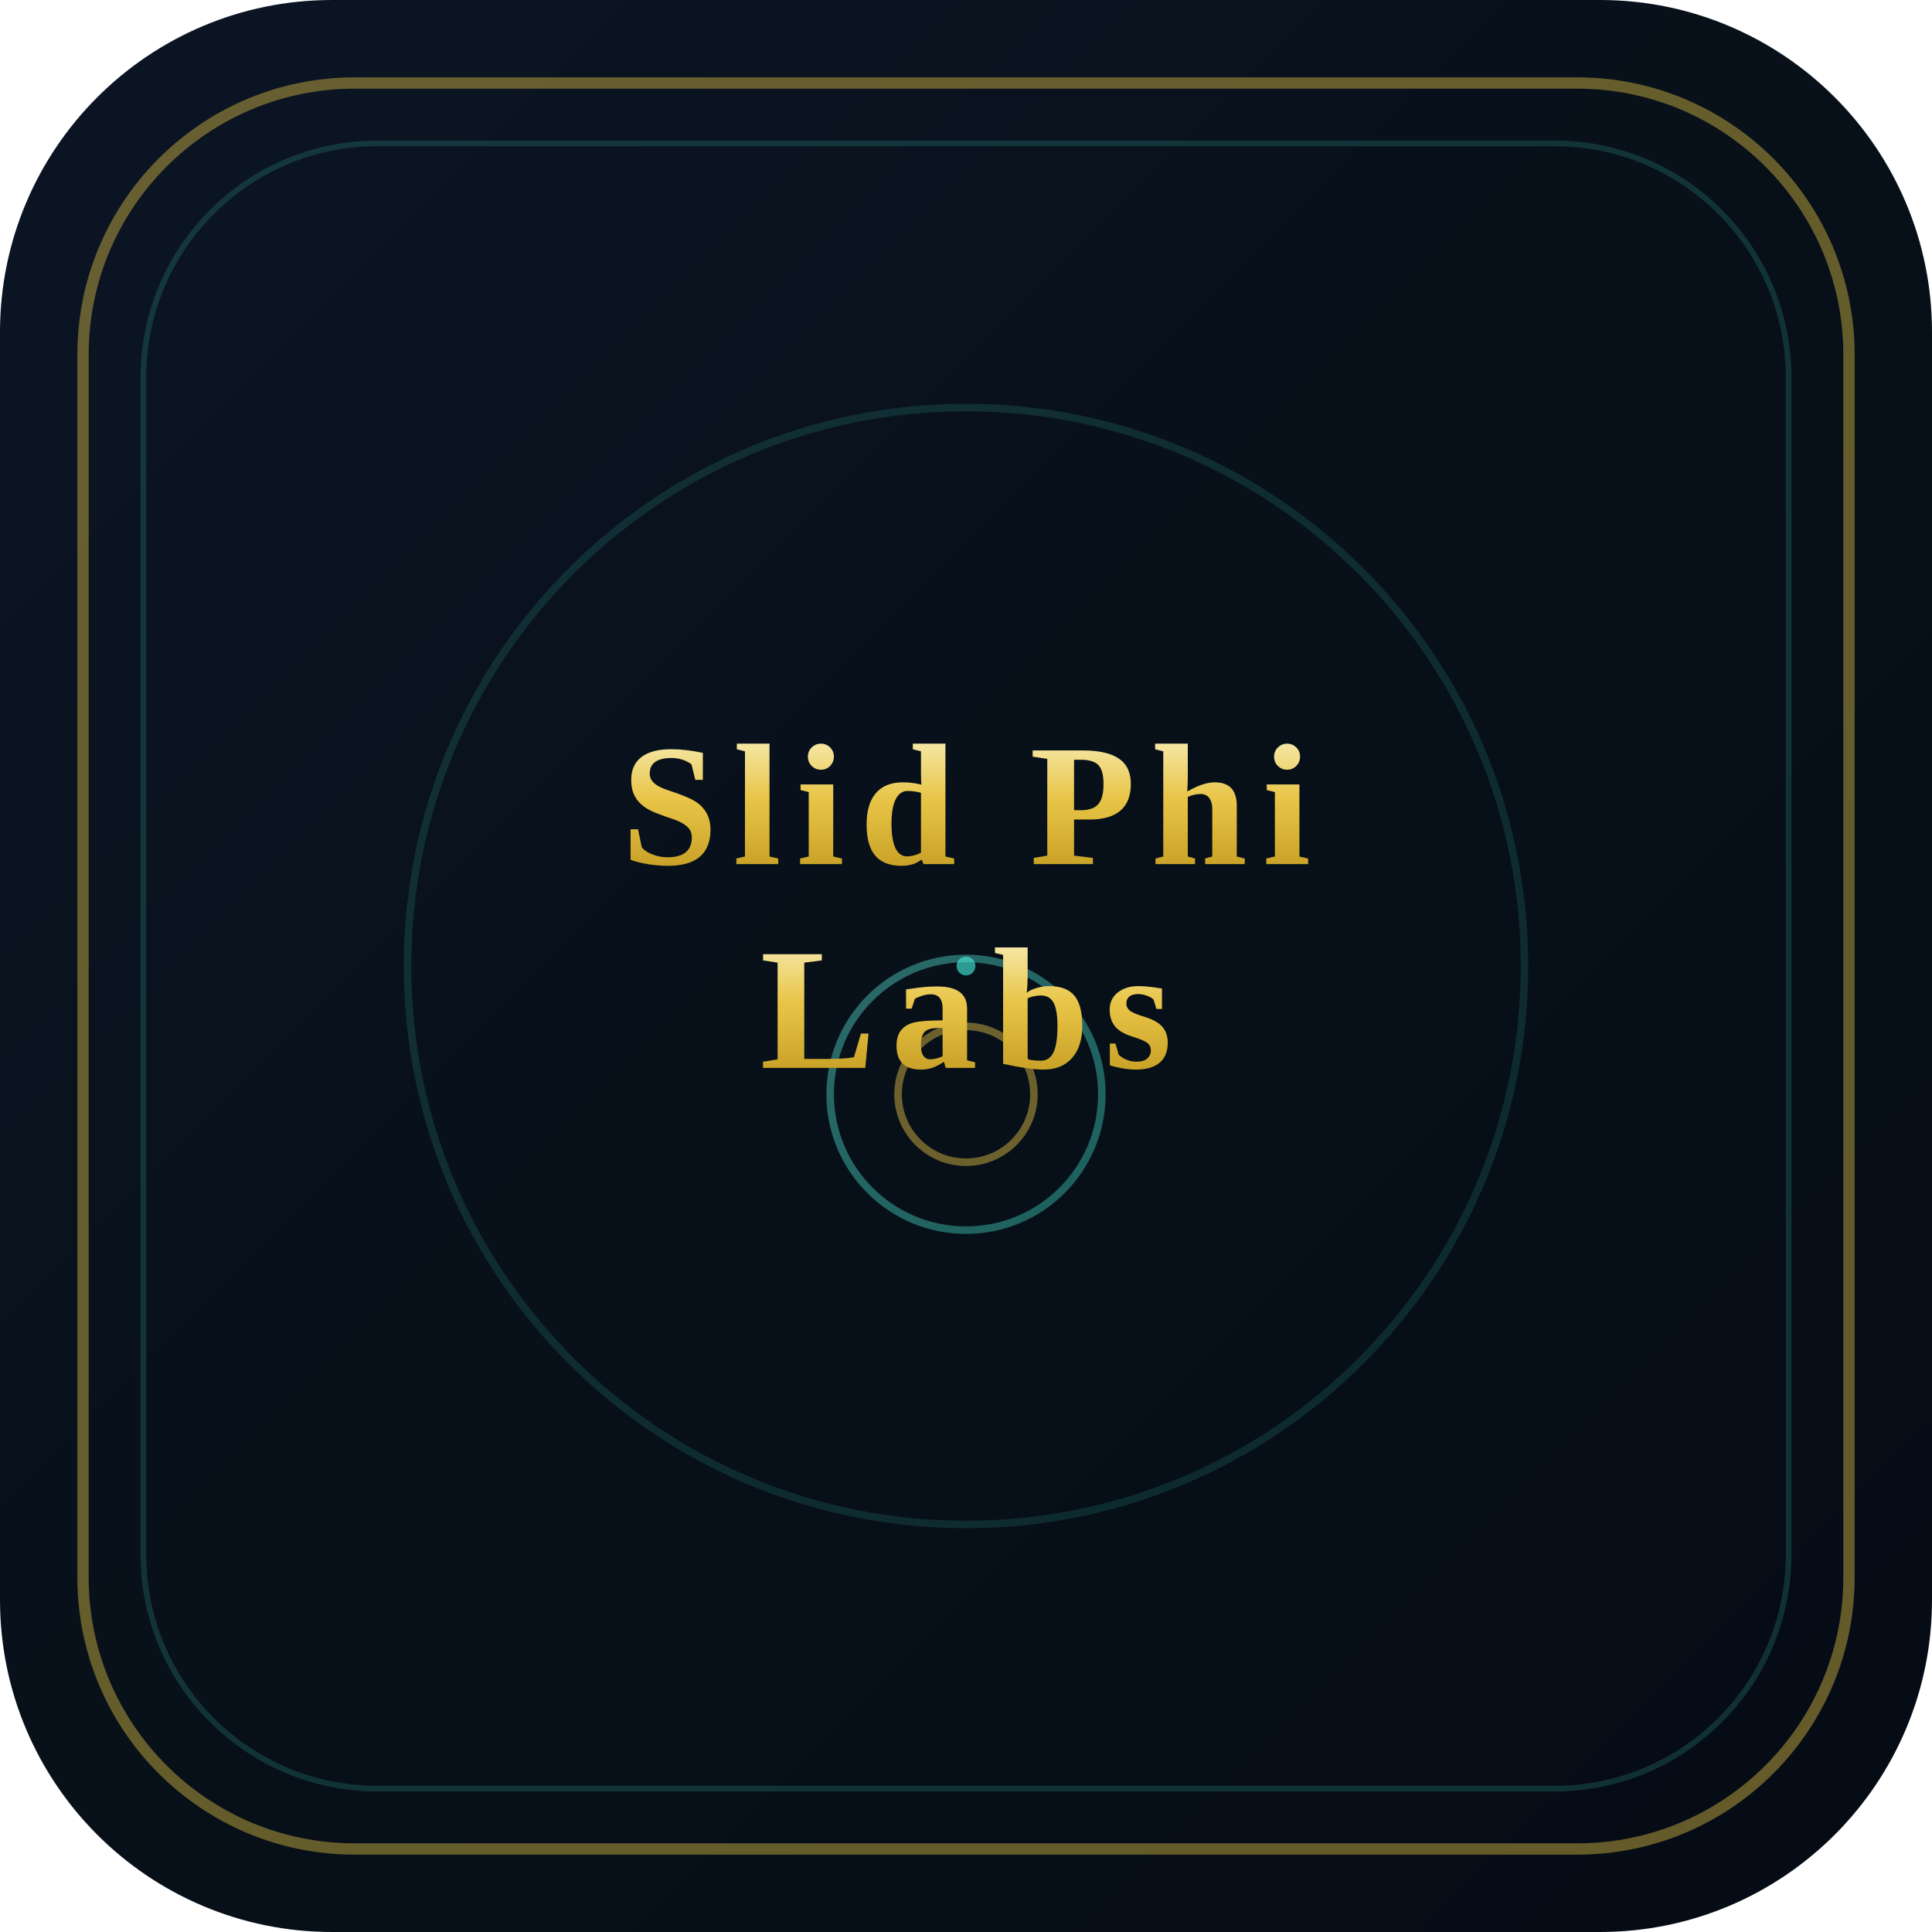
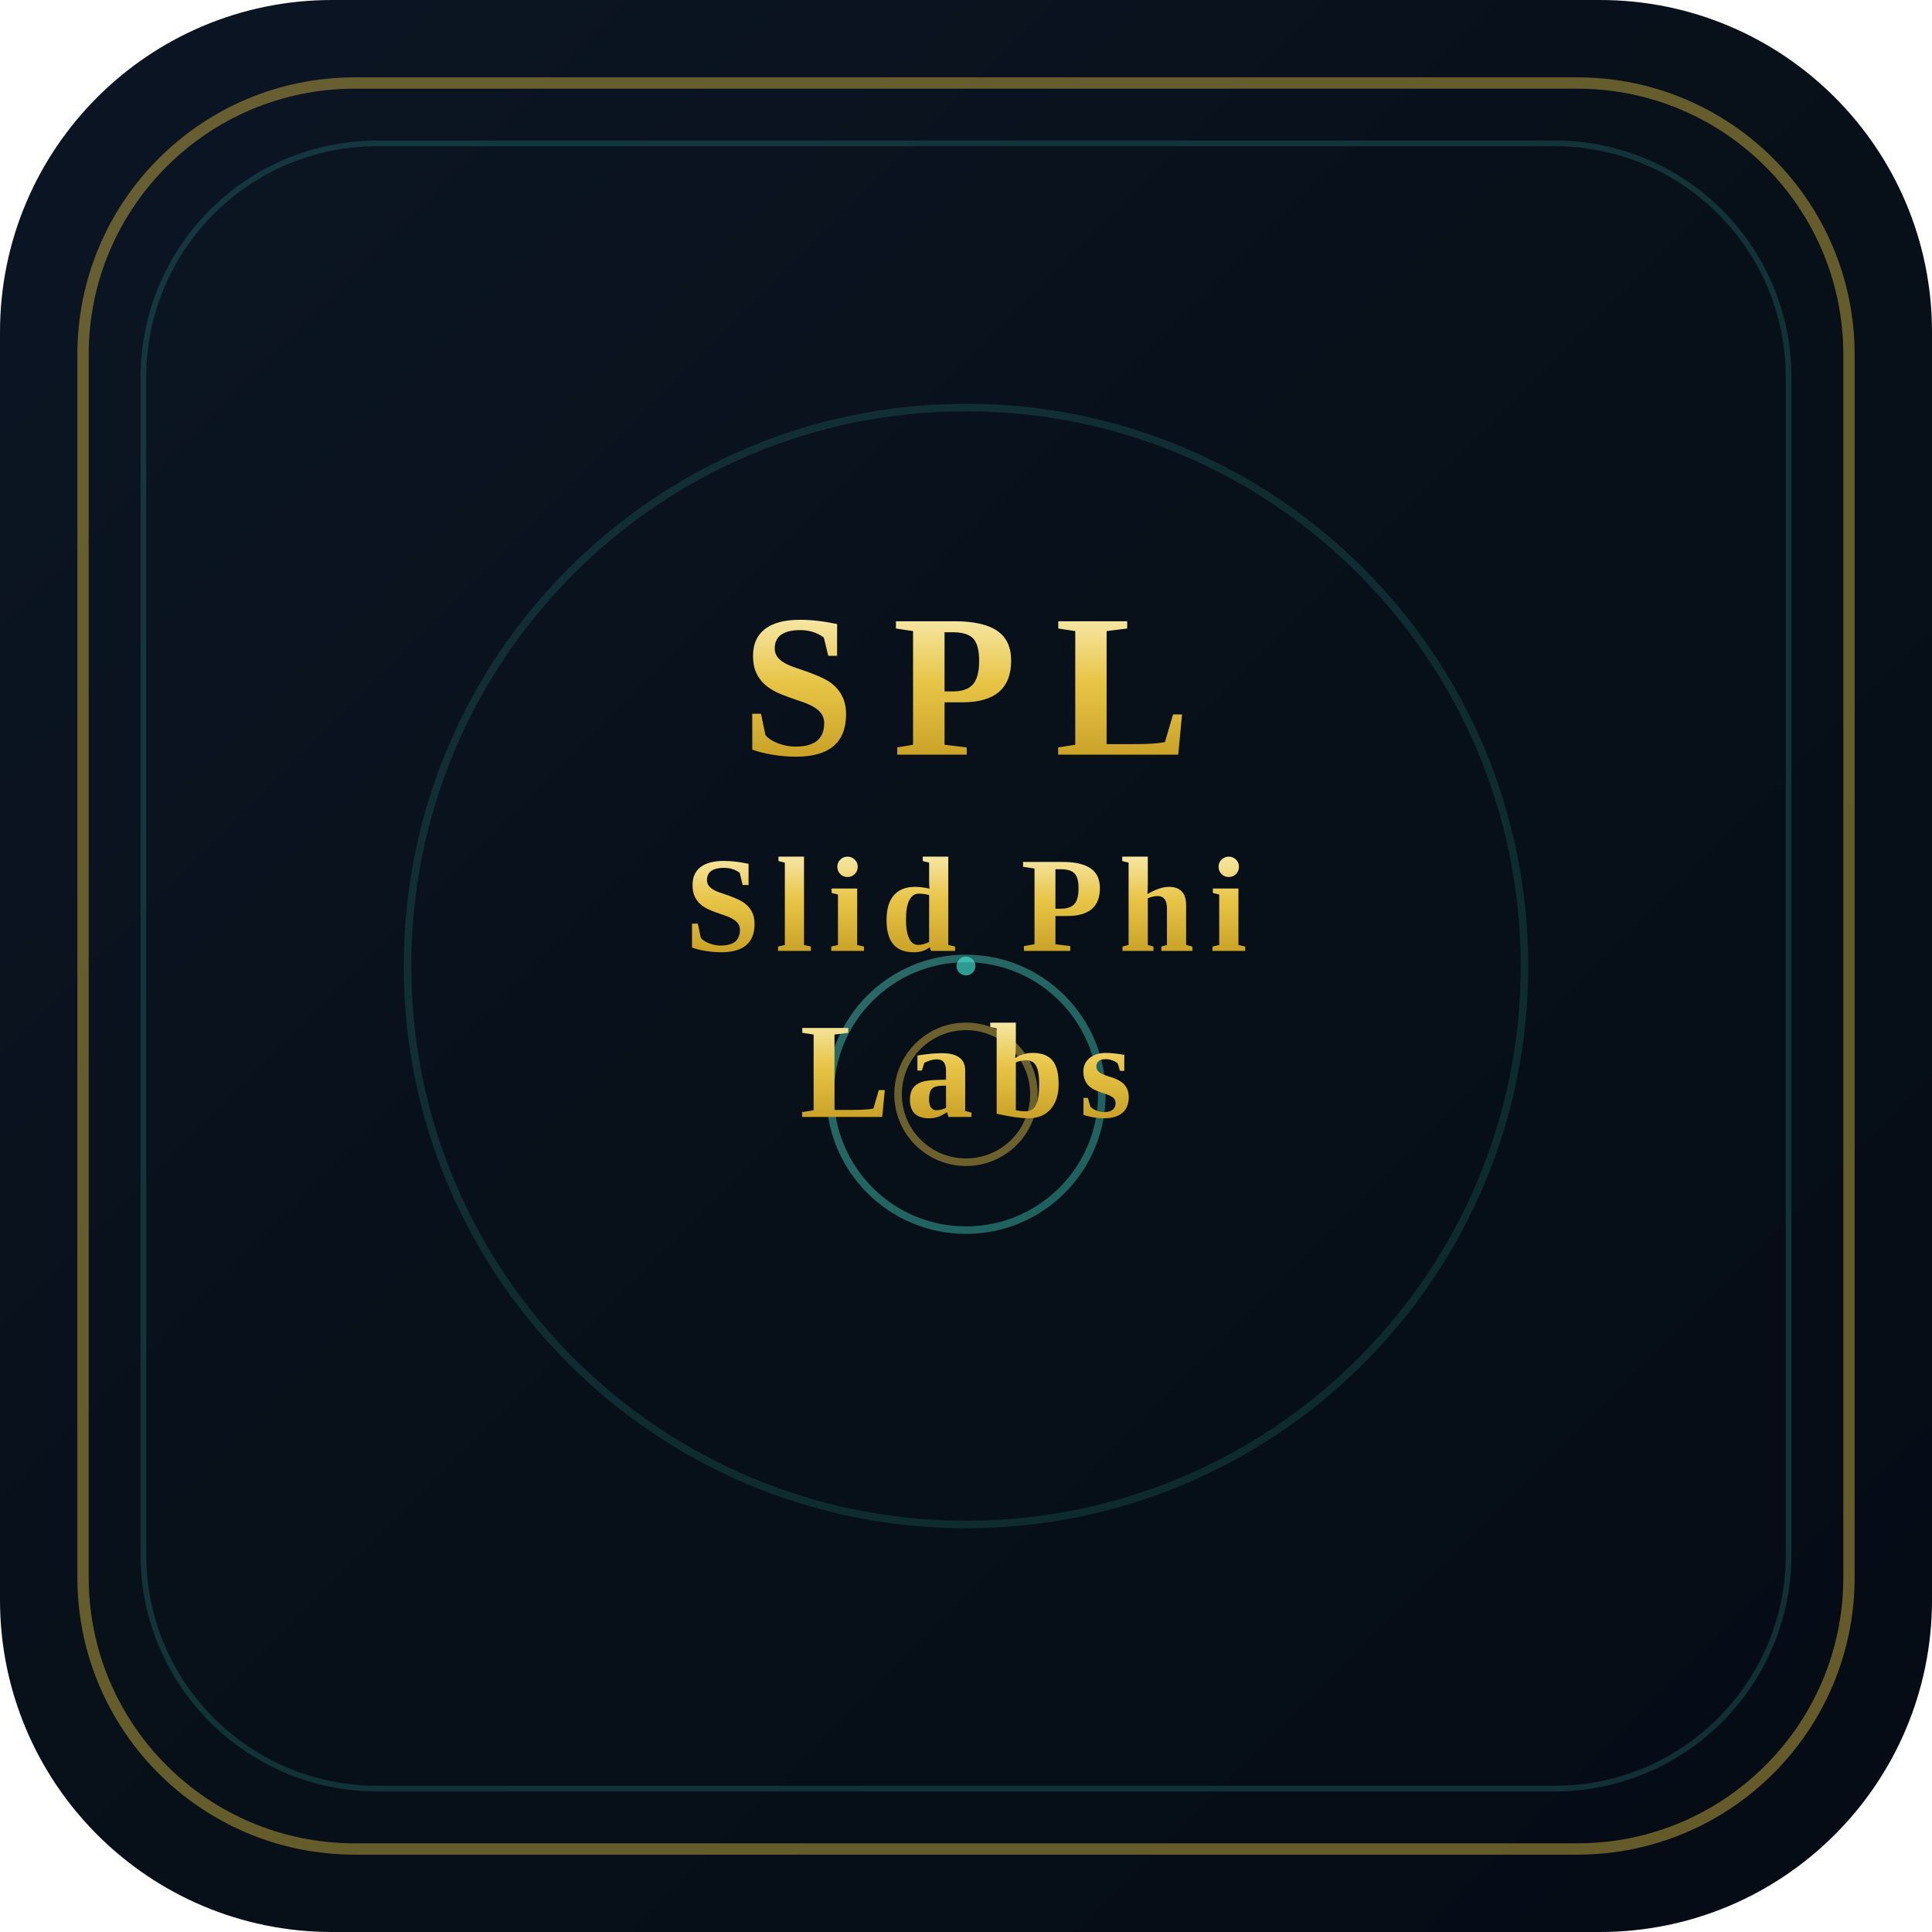
<svg xmlns="http://www.w3.org/2000/svg" width="512" height="512" viewBox="0 0 512 512" role="img" aria-label="Slid Phi Labs">
  <defs>
    <linearGradient id="bg" x1="0" y1="0" x2="1" y2="1">
      <stop offset="0%" stop-color="#0c1524" />
      <stop offset="55%" stop-color="#071018" />
      <stop offset="100%" stop-color="#050b16" />
    </linearGradient>
    <linearGradient id="gold" x1="0" y1="0" x2="0" y2="1">
      <stop offset="0%" stop-color="#f5e6a3" />
      <stop offset="45%" stop-color="#e8c547" />
      <stop offset="100%" stop-color="#c9a227" />
    </linearGradient>
    <linearGradient id="teal" x1="0" y1="0" x2="1" y2="1">
      <stop offset="0%" stop-color="#5ef0df" />
      <stop offset="100%" stop-color="#3dd6c6" />
    </linearGradient>
  </defs>
  <rect width="512" height="512" rx="88" fill="url(#bg)" />
  <rect x="22" y="22" width="468" height="468" rx="72" fill="none" stroke="rgba(232,197,71,0.42)" stroke-width="3" />
  <rect x="38" y="38" width="436" height="436" rx="62" fill="none" stroke="rgba(61,214,198,0.18)" stroke-width="1.5" />
  <circle cx="256" cy="256" r="148" fill="none" stroke="rgba(61,214,198,0.14)" stroke-width="2" />
  <circle cx="256" cy="256" r="2.5" fill="#3dd6c6" opacity="0.7" />
  <line x1="256" y1="72" x2="256" y2="96" stroke="url(#teal)" stroke-width="3" stroke-linecap="round" opacity="0.75" />
  <circle cx="256" cy="290" r="36" fill="none" stroke="url(#teal)" stroke-width="2" opacity="0.4" />
  <circle cx="256" cy="290" r="18" fill="none" stroke="rgba(232,197,71,0.45)" stroke-width="2" />
-   <text x="256" y="229.0" text-anchor="middle" font-family="Georgia, 'Times New Roman', Times, serif" font-size="46" font-weight="700" fill="url(#gold)" letter-spacing="4">Slid Phi</text>
-   <text x="256" y="283.0" text-anchor="middle" font-family="Georgia, 'Times New Roman', Times, serif" font-size="46" font-weight="700" fill="url(#gold)" letter-spacing="4">Labs</text>
+   <text x="256" y="200.0" text-anchor="middle" font-family="Georgia, 'Times New Roman', Times, serif" font-size="54" font-weight="700" fill="url(#gold)" letter-spacing="10">SPL</text>
+   <text x="256" y="252.0" text-anchor="middle" font-family="Georgia, 'Times New Roman', Times, serif" font-size="36" font-weight="700" fill="url(#gold)" letter-spacing="4">Slid Phi</text>
+   <text x="256" y="296.0" text-anchor="middle" font-family="Georgia, 'Times New Roman', Times, serif" font-size="36" font-weight="700" fill="url(#gold)" letter-spacing="4">Labs</text>
</svg>
